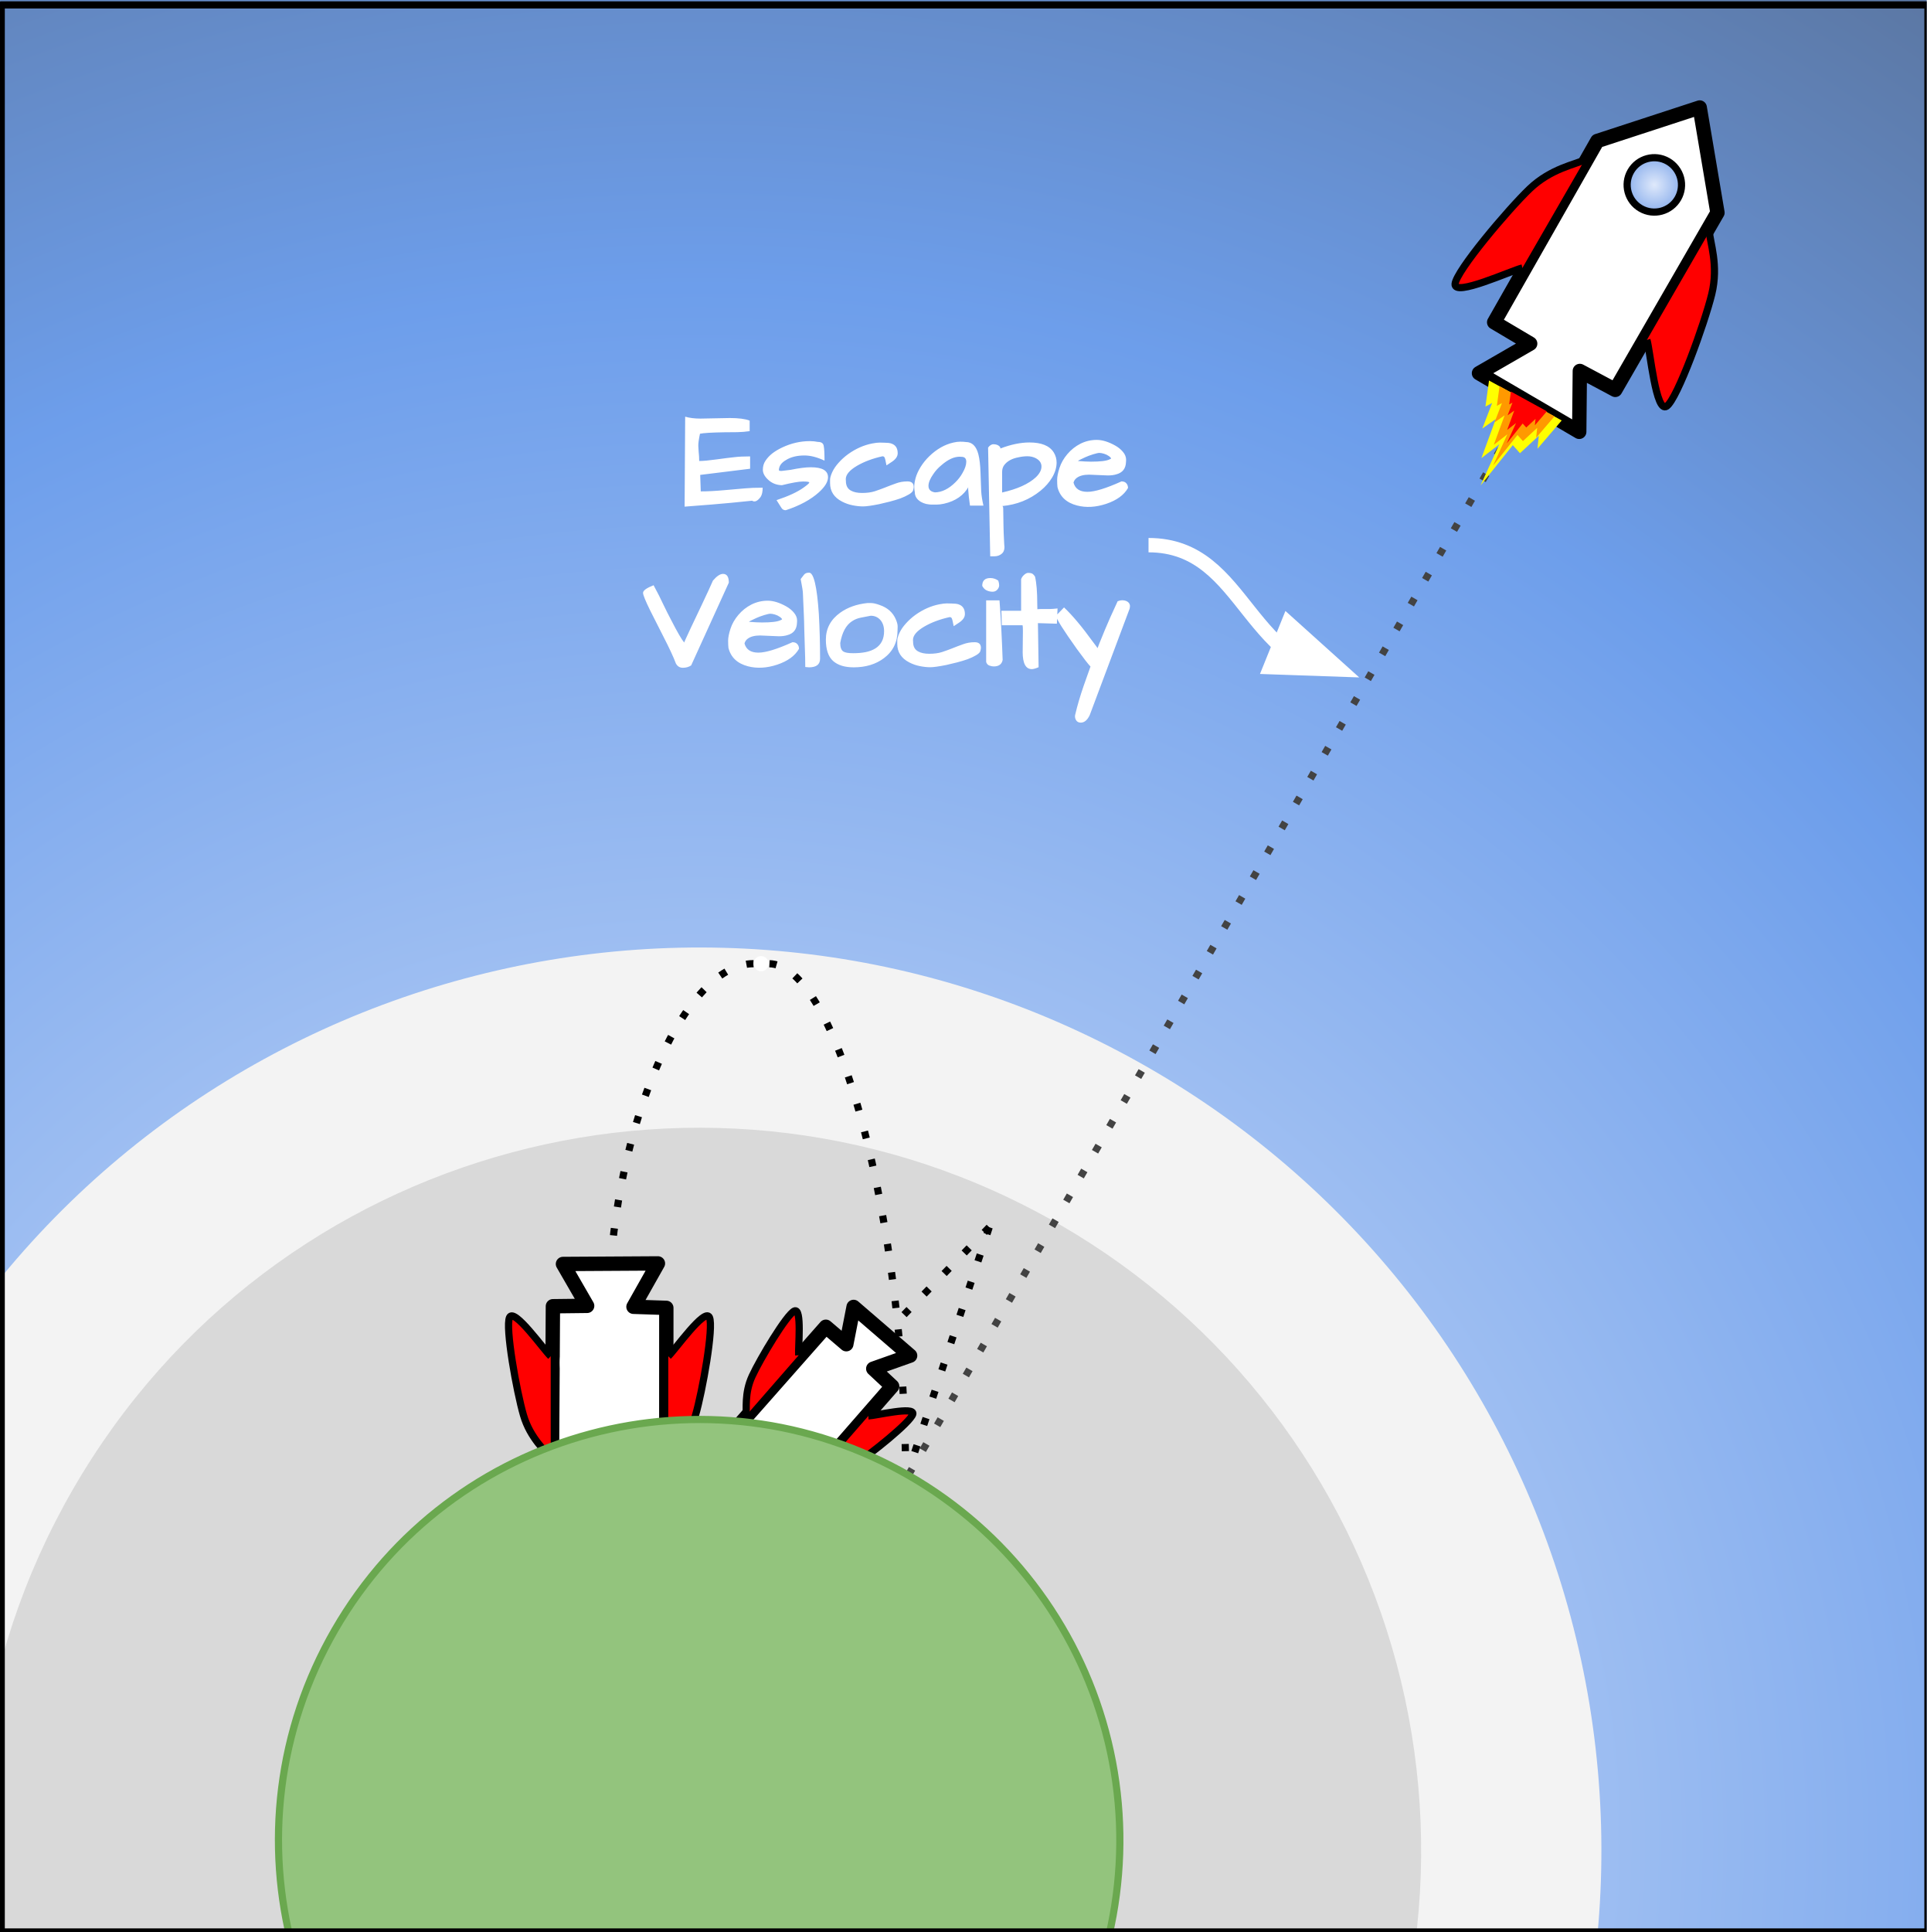
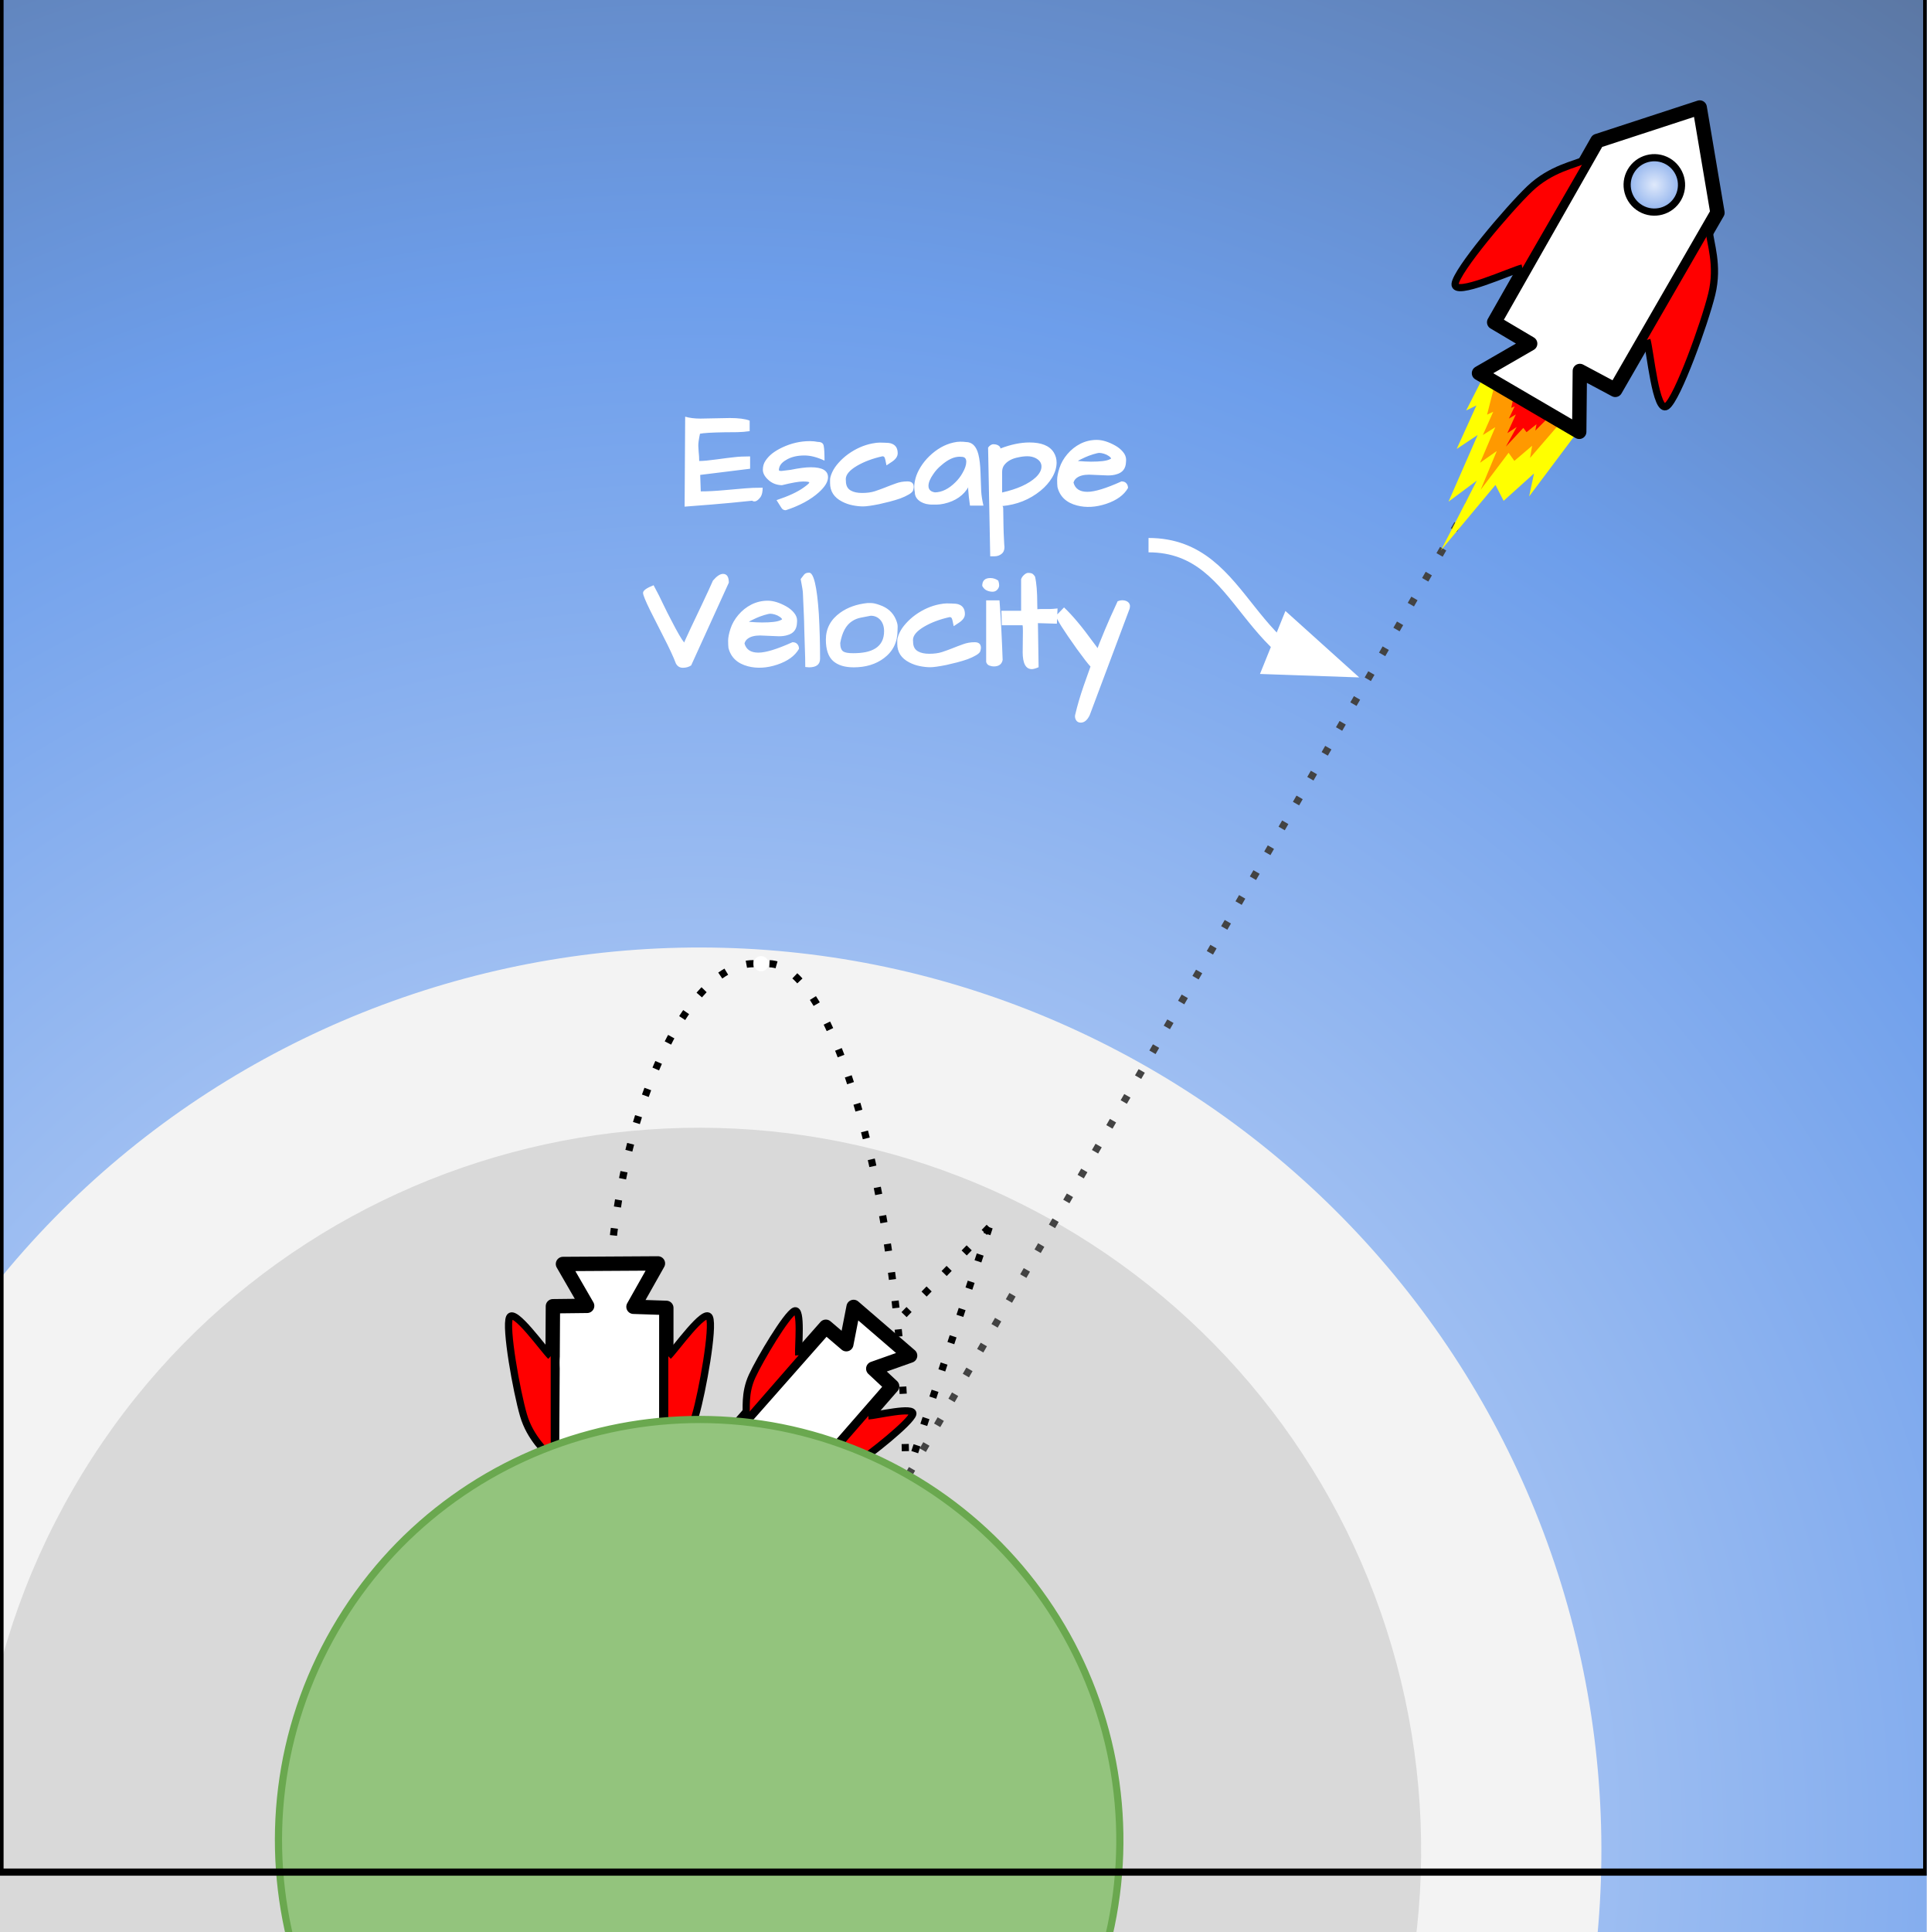
<svg xmlns="http://www.w3.org/2000/svg" version="1.1" viewBox="0.0 0.0 268.438 269.126" fill="none" stroke="none" stroke-linecap="square" stroke-miterlimit="10">
  <clipPath id="p.0">
    <path d="m0 0l268.438 0l0 269.126l-268.438 0l0 -269.126z" clip-rule="nonzero" />
  </clipPath>
  <g clip-path="url(#p.0)">
    <path fill="#000000" fill-opacity="0.0" d="m0 0l268.438 0l0 269.126l-268.438 0z" fill-rule="evenodd" />
    <defs>
      <radialGradient id="p.1" gradientUnits="userSpaceOnUse" gradientTransform="matrix(19.35632 11.1756 -11.1756 19.35632 0.0 0.0)" spreadMethod="pad" cx="9.509" cy="7.754" fx="9.509" fy="7.754" r="19.356">
        <stop offset="0.0" stop-color="#dfe9fb" />
        <stop offset="0.5" stop-color="#6d9eeb" />
        <stop offset="1.0" stop-color="#434343" />
      </radialGradient>
    </defs>
    <path fill="url(#p.1)" d="m-163.452 105.738l0 0c85.756 -148.525 272.069 -201.497 416.142 -118.315l0 0c69.186 39.945 119.179 106.588 138.981 185.268c19.802 78.68 7.791 162.951 -33.39 234.275l0 0c-85.756 148.525 -272.069 201.497 -416.142 118.315l0 0c-144.072 -83.182 -191.347 -271.018 -105.591 -419.543z" fill-rule="evenodd" />
    <path fill="#f3f3f3" d="m-11.56 194.887l0 0c34.729 -60.151 111.644 -80.76 171.795 -46.031l0 0c28.886 16.677 49.963 44.146 58.596 76.364c8.633 32.218 4.113 66.545 -12.564 95.431l0 0c-34.729 60.151 -111.644 80.76 -171.795 46.031l0 0c-60.151 -34.729 -80.76 -111.644 -46.031 -171.795z" fill-rule="evenodd" />
    <path fill="#d9d9d9" d="m10.184 207.423l0 0c27.797 -48.14 89.356 -64.624 137.496 -36.819l0 0c23.118 13.353 39.986 35.342 46.894 61.13c6.908 25.788 3.289 53.264 -10.059 76.381l0 0c-27.797 48.14 -89.356 64.624 -137.496 36.819l0 0c-48.14 -27.806 -64.632 -89.372 -36.835 -137.512z" fill-rule="evenodd" />
    <path fill="#000000" fill-opacity="0.0" d="m104.985 134.24c-10.079 0 -20.157 24.362 -20.157 48.724" fill-rule="evenodd" />
    <path stroke="#000000" stroke-width="1.0" stroke-linejoin="round" stroke-linecap="butt" stroke-dasharray="1.0,3.0" d="m104.985 134.24c-10.079 0 -20.157 24.362 -20.157 48.724" fill-rule="evenodd" />
    <path fill="#ffffff" d="m77.034 181.958l-0.144 23.764l8.201 9.132l7.74 -9.369l0.004 -23.3l-4.575 -0.152l3.406 -6.04l-13.231 0.078l3.369 5.832z" fill-rule="evenodd" />
    <path stroke="#000000" stroke-width="2.0" stroke-linejoin="round" stroke-linecap="butt" d="m77.034 181.958l-0.144 23.764l8.201 9.132l7.74 -9.369l0.004 -23.3l-4.575 -0.152l3.406 -6.04l-13.231 0.078l3.369 5.832z" fill-rule="evenodd" />
    <defs>
      <radialGradient id="p.2" gradientUnits="userSpaceOnUse" gradientTransform="matrix(2.093434 -7.148488668846959E-4 -7.148488668846959E-4 -2.093434 0.0 0.0)" spreadMethod="pad" cx="40.579" cy="-97.764" fx="40.579" fy="-97.764" r="2.093">
        <stop offset="0.0" stop-color="#dfe9fb" />
        <stop offset="1.0" stop-color="#6e9be7" />
      </radialGradient>
    </defs>
    <path fill="url(#p.2)" d="m81.92 204.634l0 0c2.89917E-4 1.711 1.388 3.098 3.1 3.098l0 0c0.822 -2.746582E-4 1.61 -0.327 2.191 -0.908c0.581 -0.581 0.907 -1.37 0.907 -2.191l0 0c-2.89917E-4 -1.711 -1.388 -3.098 -3.1 -3.098l0 0c-1.712 5.79834E-4 -3.099 1.388 -3.099 3.1z" fill-rule="evenodd" />
    <path stroke="#000000" stroke-width="1.0" stroke-linejoin="round" stroke-linecap="butt" d="m81.92 204.634l0 0c2.89917E-4 1.711 1.388 3.098 3.1 3.098l0 0c0.822 -2.746582E-4 1.61 -0.327 2.191 -0.908c0.581 -0.581 0.907 -1.37 0.907 -2.191l0 0c-2.89917E-4 -1.711 -1.388 -3.098 -3.1 -3.098l0 0c-1.712 5.79834E-4 -3.099 1.388 -3.099 3.1z" fill-rule="evenodd" />
    <path fill="#ff0000" d="m76.728 203.167c-0.632 -1.006 -2.84 -2.759 -3.795 -6.036c-0.955 -3.277 -2.57 -12.256 -1.938 -13.623c0.632 -1.368 4.775 4.515 5.73 5.418" fill-rule="evenodd" />
    <path stroke="#000000" stroke-width="1.0" stroke-linejoin="round" stroke-linecap="butt" d="m76.728 203.167c-0.632 -1.006 -2.84 -2.759 -3.795 -6.036c-0.955 -3.277 -2.57 -12.256 -1.938 -13.623c0.632 -1.368 4.775 4.515 5.73 5.418" fill-rule="evenodd" />
    <path fill="#ff0000" d="m93.113 203.162c0.632 -1.006 2.839 -2.761 3.793 -6.039c0.954 -3.277 2.566 -12.257 1.933 -13.625c-0.633 -1.367 -4.774 4.518 -5.728 5.421" fill-rule="evenodd" />
    <path stroke="#000000" stroke-width="1.0" stroke-linejoin="round" stroke-linecap="butt" d="m93.113 203.162c0.632 -1.006 2.839 -2.761 3.793 -6.039c0.954 -3.277 2.566 -12.257 1.933 -13.625c-0.633 -1.367 -4.774 4.518 -5.728 5.421" fill-rule="evenodd" />
    <path fill="#000000" fill-opacity="0.0" d="m189.362 94.367l0 0c2.67 -4.636 8.593 -6.222 13.228 -3.543l0 0c2.226 1.286 3.852 3.404 4.519 5.888c0.667 2.484 0.322 5.13 -0.96 7.356l0 0c-2.67 4.636 -8.593 6.222 -13.228 3.543l0 0c-4.636 -2.679 -6.229 -8.608 -3.559 -13.244z" fill-rule="evenodd" />
    <path fill="#000000" fill-opacity="0.0" d="m219.067 45.257l-92.882 160.882" fill-rule="evenodd" />
    <path stroke="#434343" stroke-width="1.0" stroke-linejoin="round" stroke-linecap="butt" stroke-dasharray="1.0,3.0" d="m219.067 45.257l-92.882 160.882" fill-rule="evenodd" />
+     <path fill="#ffff00" d="m219.509 60.535l-13.123 -7.501l-2.113 4.144l1.43 -0.701l-2.751 6.068l2.924 -1.955l-4.058 9.289l3.945 -2.937l-5.003 9.717l7.596 -9.108l1.136 2.215l4.234 -3.811l-0.68 3.199z" fill-rule="evenodd" />
+     <path fill="#ff9900" d="m217.011 59.346l-8.874 -5.312l-0.95 3.727l0.858 -0.402l-1.446 3.241l1.735 -1.097l-2.121 4.958l2.328 -1.638l-2.241 5.396l3.885 -5.147l0.803 1.129l2.475 -2.105l-0.286 1.69z" fill-rule="evenodd" />
+     <path fill="#ff0000" d="m215.724 58.167l-4.788 -3.122l-0.381 1.77l0.481 -0.212l-0.811 1.705l0.973 -0.577l-1.189 2.608l1.306 -0.862l-1.509 2.738l2.429 -2.608l0.451 0.593l1.386 -1.105l-0.16 0.888z" fill-rule="evenodd" />
    <path fill="#000000" fill-opacity="0.0" d="m160.019 75.939c7.012 0 10.355 4.606 14.024 9.213c3.669 4.606 7.665 9.213 15.33 9.213" fill-rule="evenodd" />
    <path stroke="#ffffff" stroke-width="2.0" stroke-linejoin="round" stroke-linecap="butt" d="m160.019 75.939c7.012 0 10.355 4.606 14.024 9.213c0.917 1.152 1.855 2.303 2.865 3.383c0.253 0.27 0.51 0.535 0.772 0.795c0.131 0.13 0.264 0.258 0.398 0.385l0.168 0.155" fill-rule="evenodd" />
    <path fill="#ffffff" stroke="#ffffff" stroke-width="2.0" stroke-linecap="butt" d="m177.009 92.933l9.653 0.336l-7.178 -6.462z" fill-rule="evenodd" />
    <path fill="#000000" fill-opacity="0.0" d="m307.112 129.128c-0.008 0.016 0.004 0.031 0.016 0.047c0.012 0.016 0.024 0.031 0.016 0.047" fill-rule="evenodd" />
    <path stroke="#000000" stroke-width="1.0" stroke-linejoin="round" stroke-linecap="butt" d="m307.112 129.128c-0.008 0.016 0.004 0.031 0.016 0.047c0.012 0.016 0.024 0.031 0.016 0.047" fill-rule="evenodd" />
    <path fill="#ffffff" d="m77.997 189.805l0 0c0 -3.775 3.06 -6.835 6.835 -6.835l0 0c1.813 0 3.551 0.72 4.833 2.002c1.282 1.282 2.002 3.02 2.002 4.833l0 0c0 3.775 -3.06 6.835 -6.835 6.835l0 0c-3.775 0 -6.835 -3.06 -6.835 -6.835z" fill-rule="evenodd" />
    <path fill="#ffffff" d="m208.175 44.894l14.371 -25.258l14.267 -4.661l2.472 14.653l-14.236 24.681l-4.938 -2.634l-0.085 8.479l-13.966 -8.168l7.132 -4.118z" fill-rule="evenodd" />
    <path stroke="#000000" stroke-width="2.0" stroke-linejoin="round" stroke-linecap="butt" d="m208.175 44.894l14.371 -25.258l14.267 -4.661l2.472 14.653l-14.236 24.681l-4.938 -2.634l-0.085 8.479l-13.966 -8.168l7.132 -4.118z" fill-rule="evenodd" />
    <defs>
      <radialGradient id="p.3" gradientUnits="userSpaceOnUse" gradientTransform="matrix(2.154262 1.243859 -1.243859 2.154262 0.0 0.0)" spreadMethod="pad" cx="85.419" cy="-37.365" fx="85.419" fy="-37.365" r="2.154">
        <stop offset="0.0" stop-color="#dfe9fb" />
        <stop offset="1.0" stop-color="#6e9be7" />
      </radialGradient>
    </defs>
    <path fill="url(#p.3)" d="m227.209 23.861l0 0c1.046 -1.812 3.364 -2.433 5.176 -1.387l0 0c0.87 0.503 1.505 1.33 1.766 2.301c0.26 0.971 0.124 2.005 -0.378 2.875l0 0c-1.046 1.812 -3.364 2.433 -5.176 1.387l0 0c-1.812 -1.046 -2.434 -3.364 -1.387 -5.177z" fill-rule="evenodd" />
    <path stroke="#000000" stroke-width="1.0" stroke-linejoin="round" stroke-linecap="butt" d="m227.209 23.861l0 0c1.046 -1.812 3.364 -2.433 5.176 -1.387l0 0c0.87 0.503 1.505 1.33 1.766 2.301c0.26 0.971 0.124 2.005 -0.378 2.875l0 0c-1.046 1.812 -3.364 2.433 -5.176 1.387l0 0c-1.812 -1.046 -2.434 -3.364 -1.387 -5.177z" fill-rule="evenodd" />
    <path fill="#ff0000" d="m220.814 22.242c-1.285 0.679 -4.694 1.188 -7.708 4.074c-3.014 2.887 -10.212 11.411 -10.378 13.246c-0.166 1.835 7.817 -1.864 9.38 -2.237" fill-rule="evenodd" />
    <path stroke="#000000" stroke-width="1.0" stroke-linejoin="round" stroke-linecap="butt" d="m220.814 22.242c-1.285 0.679 -4.694 1.188 -7.708 4.074c-3.014 2.887 -10.212 11.411 -10.378 13.246c-0.166 1.835 7.817 -1.864 9.38 -2.237" fill-rule="evenodd" />
    <path fill="#ff0000" d="m238.164 32.26c0.054 1.452 1.319 4.659 0.327 8.714c-0.992 4.054 -4.774 14.551 -6.279 15.612c-1.506 1.062 -2.295 -7.702 -2.754 -9.243" fill-rule="evenodd" />
    <path stroke="#000000" stroke-width="1.0" stroke-linejoin="round" stroke-linecap="butt" d="m238.164 32.26c0.054 1.452 1.319 4.659 0.327 8.714c-0.992 4.054 -4.774 14.551 -6.279 15.612c-1.506 1.062 -2.295 -7.702 -2.754 -9.243" fill-rule="evenodd" />
    <path fill="#ffffff" d="m216.469 35.541l0 0c1.966 -3.401 6.316 -4.564 9.717 -2.598l0 0c1.633 0.944 2.824 2.498 3.312 4.32c0.487 1.822 0.231 3.763 -0.713 5.396l0 0c-1.966 3.401 -6.316 4.564 -9.717 2.598l0 0c-3.401 -1.966 -4.564 -6.316 -2.598 -9.717z" fill-rule="evenodd" />
    <path fill="#000000" fill-opacity="0.0" d="m81.027 43.624l78.992 0l0 64.63l-78.992 0z" fill-rule="evenodd" />
    <path fill="#ffffff" d="m101.65 58.231q1.875 0 2.797 0.359l0 1.469q-0.844 0.125 -1.719 0.141q-0.859 0 -1.828 0.016q-2.656 0.047 -3.375 0.203q-0.25 1.188 -0.234 1.688q0.031 0.5 0.047 0.781q0.078 0.719 0.078 1.328q0.828 0 2.406 -0.219q1.594 -0.219 2.484 -0.312q0.891 -0.109 2.203 -0.109l0 1.719l-6.953 0.859l0.078 2.297q1.422 0 3.297 -0.172q1.891 -0.172 2.859 -0.25q0.984 -0.094 2.469 -0.094q0 0.844 -0.281 1.281q-0.656 0.891 -1.188 0.531q-3.078 0.328 -5.609 0.531q-2.516 0.188 -3.797 0.297l0.078 -12.531q0.906 0.266 2.125 0.266l4.062 -0.078zm11.322 6.859q2.391 0 2.391 1.391q0 0.938 -1.25 2.078q-1.719 1.562 -4.641 2.516q-0.406 0 -0.609 -0.344q-0.203 -0.344 -0.297 -0.469q-0.078 -0.141 -0.375 -0.594q2.5 -0.828 3.797 -1.766q0.766 -0.547 0.766 -0.688q0 -0.141 -0.875 -0.141q-0.859 0 -2.938 0.516q-1.156 -0.031 -1.938 -0.781q-0.719 -0.672 -0.719 -1.375q0 -0.719 0.375 -1.266q0.375 -0.562 0.953 -1.016q0.594 -0.453 1.359 -0.812q1.875 -0.891 3.859 -0.891q0.594 0 1.125 0.109q0.719 0 0.812 0.562q0.109 0.547 0.109 2.047q-1.531 -0.719 -2.797 -0.719q-1.562 0 -2.578 0.641q-0.953 0.547 -0.984 1.391q0 0.125 0.359 0.125l1.281 -0.156q1.75 -0.359 2.812 -0.359zm10.365 2.812q0.734 -0.297 1.484 -0.562q0.75 -0.281 1.609 -0.281q0.875 0 0.875 0.781q0 0.141 -0.078 0.438q-0.062 0.281 -0.594 0.594q-0.531 0.312 -1.203 0.562q-0.672 0.234 -1.453 0.438q-0.781 0.203 -1.5 0.359q-1.562 0.312 -2.234 0.312q-0.672 0 -1.453 -0.156q-0.781 -0.156 -1.469 -0.516q-1.672 -0.859 -1.672 -2.578q0 -0.109 0 -0.469q0 -0.375 0.297 -1.047q0.312 -0.672 0.891 -1.312q0.578 -0.656 1.328 -1.203q1.594 -1.141 3.344 -1.484q0.641 -0.125 1.047 -0.125q0.406 0 0.672 0.016q0.266 0 0.578 0.031q0.328 0.031 0.594 0.172q0.672 0.344 0.672 1.266q0 0.641 -0.781 1.172q-0.156 0.109 -0.781 0.516q-0.172 -0.922 -0.266 -1.094q-0.078 -0.172 -0.297 -0.172q-2.047 0.453 -3.547 1.328q-1.562 0.922 -1.562 1.859q0 0.109 0.016 0.25q0 0.969 0.703 1.344q0.578 0.328 1.562 0.328q1.0 0 1.75 -0.234q0.75 -0.25 1.469 -0.531zm11.634 -0.141q-1.031 1.859 -3.453 2.406q-0.578 0.125 -1.031 0.125q-0.438 0 -0.75 0q-0.297 -0.016 -0.703 -0.094q-0.391 -0.094 -0.719 -0.281q-0.859 -0.5 -0.859 -1.359q-0.078 -0.328 -0.078 -0.781q0 -0.469 0.188 -1.188q0.203 -0.734 0.703 -1.547q0.516 -0.828 1.234 -1.516q1.531 -1.469 3.312 -1.875q0.516 -0.125 0.969 -0.125q0.453 0 0.781 0.047q1.312 0 1.75 1.719q0.25 0.969 0.297 2.609q0.047 1.641 0.094 2.516q0.047 0.859 0.312 2.016l-1.875 0q-0.109 -0.812 -0.156 -1.203q-0.031 -0.391 -0.062 -0.703q-0.094 -0.75 0.047 -0.766zm-0.344 -3.438q0 -0.688 -0.672 -0.688q-0.141 -0.016 -0.25 -0.016q-1.188 0 -2.547 1.188q-0.672 0.547 -1.125 1.234q-0.672 0.953 -0.672 1.641q0 0.766 0.906 0.906q1.453 -0.031 2.828 -1.391q0.609 -0.594 1.0 -1.297q0.531 -0.906 0.531 -1.578zm4.742 -1.844q2.203 -0.844 4.062 -0.844q2.5 0 3.375 1.375q0.406 0.656 0.406 1.422q0 1.016 -0.609 2.062q-0.609 1.031 -1.625 1.859q-2.281 1.859 -5.344 2.141q0.141 0 0.141 0.438q0.016 0.453 0.016 1.0q0.016 0.547 0.016 1.156q0.016 0.625 0.031 1.188q0.062 1.375 0.078 1.578q0.031 0.219 0.031 0.359q0 0.641 -0.422 0.953q-0.406 0.328 -1.0 0.328q-0.094 0 -0.562 0l-0.297 -15.141q0.359 -0.5 0.797 -0.469q0.438 0.016 0.703 0.219q0.266 0.203 0.203 0.375zm4.938 1.344q-0.531 -0.266 -1.156 -0.266q-0.609 0 -1.234 0.141q-1.391 0.25 -2.031 1.125q-0.266 0.375 -0.266 0.953q0 0.078 0 0.141l0 2.688q3.188 -0.719 4.703 -2.125q0.781 -0.75 0.781 -1.5q0 -0.734 -0.797 -1.156zm7.197 4.688q1.531 0 4.75 -1.453q0.453 0 0.672 0.266q0.234 0.25 0.234 0.656q-0.844 1.469 -3.031 2.203q-2.172 0.719 -4.062 0.234q-2.234 -0.578 -2.734 -2.562q-0.047 -0.391 -0.047 -1.016q0 -0.641 0.328 -1.656q0.328 -1.016 1.094 -1.922q0.781 -0.922 1.828 -1.453q1.062 -0.531 2.266 -0.531q1.156 0 2.562 0.781q0.672 0.375 1.094 0.891q0.438 0.516 0.438 1.109q0 0.156 -0.016 0.297q-0.047 1.375 -1.344 1.719q-0.5 0.156 -1.188 0.156l-2.609 -0.109q-1.172 0 -1.766 0.484q-0.297 0.234 -0.406 0.625q0.344 1.281 1.938 1.281zm2.984 -4.984q-0.312 -0.219 -0.688 -0.328q-0.375 -0.109 -0.625 -0.109q-0.234 0 -0.859 0.188q-0.609 0.188 -1.094 0.406q-1.031 0.469 -1.031 0.531q1.094 0.094 1.812 0.094q1.938 0 2.578 -0.312q0.219 -0.094 0.219 -0.109q0 -0.141 -0.312 -0.359z" fill-rule="nonzero" />
    <path fill="#ffffff" d="m94.171 92.428q-0.484 -1.312 -1.812 -3.891q-1.312 -2.594 -1.75 -3.453q-1.016 -2.062 -1.016 -2.5q0 -0.484 1.469 -1.062q0.797 1.469 1.344 2.656q0.562 1.172 1.109 2.203q1.281 2.5 1.812 3.125q-0.047 0.031 0.938 -2.078l1.5 -3.156q1.203 -2.547 1.562 -3.391q0.797 -0.938 1.406 -0.938q0.812 0 0.812 1.219l-5.25 11.531q-0.5 0.328 -1.156 0.328q-0.641 0 -0.969 -0.594zm11.493 -1.516q1.531 0 4.75 -1.453q0.453 0 0.672 0.266q0.234 0.25 0.234 0.656q-0.844 1.469 -3.031 2.203q-2.172 0.719 -4.062 0.234q-2.234 -0.578 -2.734 -2.562q-0.047 -0.391 -0.047 -1.016q0 -0.641 0.328 -1.656q0.328 -1.016 1.094 -1.922q0.781 -0.922 1.828 -1.453q1.062 -0.531 2.266 -0.531q1.156 0 2.562 0.781q0.672 0.375 1.094 0.891q0.438 0.516 0.438 1.109q0 0.156 -0.016 0.297q-0.047 1.375 -1.344 1.719q-0.5 0.156 -1.188 0.156l-2.609 -0.109q-1.172 0 -1.766 0.484q-0.297 0.234 -0.406 0.625q0.344 1.281 1.938 1.281zm2.984 -4.984q-0.312 -0.219 -0.688 -0.328q-0.375 -0.109 -0.625 -0.109q-0.234 0 -0.859 0.188q-0.609 0.188 -1.094 0.406q-1.031 0.469 -1.031 0.531q1.094 0.094 1.812 0.094q1.938 0 2.578 -0.312q0.219 -0.094 0.219 -0.109q0 -0.141 -0.312 -0.359zm3.343 -0.406q-0.031 -0.984 -0.078 -1.75q-0.031 -0.781 -0.047 -1.141q0 -0.359 -0.312 -1.969q0.266 -0.344 0.469 -0.609q0.219 -0.281 0.703 -0.281q0.969 0 1.359 5.734q0.172 3.109 0.172 6.25q0 1.203 -1.547 1.203l-0.516 -0.047q0 -1.297 -0.062 -2.766q-0.047 -1.469 -0.078 -2.547q-0.016 -1.094 -0.062 -2.078zm3.074 3.578q0 -2.328 2.016 -3.766q1.547 -1.094 3.75 -1.328q0.125 0 0.547 0q0.438 0 1.172 0.266q1.656 0.562 2.266 2.016q0.25 0.578 0.25 0.984q0 0.391 -0.016 0.547q0 2.438 -1.891 3.859q-1.703 1.281 -4.219 1.281q-1.875 0 -2.875 -0.891q-1.0 -0.906 -1.0 -2.969zm2.0 0.469q0 0.906 0.438 1.188q0.359 0.234 1.359 0.234q1.0 0 1.766 -0.156q0.766 -0.156 1.344 -0.516q1.203 -0.766 1.203 -2.391q0 -0.953 -0.5 -1.547q-0.531 -0.609 -1.359 -0.609q-0.688 0.125 -1.375 0.266q-0.672 0.125 -1.234 0.5q-1.25 0.812 -1.641 3.031zm15.635 0.734q0.734 -0.297 1.484 -0.562q0.75 -0.281 1.609 -0.281q0.875 0 0.875 0.781q0 0.141 -0.078 0.438q-0.062 0.281 -0.594 0.594q-0.531 0.312 -1.203 0.562q-0.672 0.234 -1.453 0.438q-0.781 0.203 -1.5 0.359q-1.562 0.312 -2.234 0.312q-0.672 0 -1.453 -0.156q-0.781 -0.156 -1.469 -0.516q-1.672 -0.859 -1.672 -2.578q0 -0.109 0 -0.469q0 -0.375 0.297 -1.047q0.312 -0.672 0.891 -1.312q0.578 -0.656 1.328 -1.203q1.594 -1.141 3.344 -1.484q0.641 -0.125 1.047 -0.125q0.406 0 0.672 0.016q0.266 0 0.578 0.031q0.328 0.031 0.594 0.172q0.672 0.344 0.672 1.266q0 0.641 -0.781 1.172q-0.156 0.109 -0.781 0.516q-0.172 -0.922 -0.266 -1.094q-0.078 -0.172 -0.297 -0.172q-2.047 0.453 -3.547 1.328q-1.562 0.922 -1.562 1.859q0 0.109 0.016 0.25q0 0.969 0.703 1.344q0.578 0.328 1.562 0.328q1.0 0 1.75 -0.234q0.75 -0.25 1.469 -0.531zm6.556 -6.672q0.281 3.766 0.438 8.297q-0.172 0.906 -1.25 0.906q-0.266 0 -0.609 -0.125q-0.328 -0.125 -0.438 -0.5l0 -8.578l1.859 0zm-2.406 -2.016q0 -1.094 1.125 -1.094q0.609 0 1.109 0.359q0.125 0.359 0.125 0.656q0 0.297 -0.234 0.578q-0.266 0.312 -0.688 0.312q-0.406 0 -0.797 -0.172q-0.391 -0.172 -0.641 -0.641zm5.636 9.203l0.031 -2.922q0 -0.641 -0.047 -0.797l-2.891 0l-0.062 -2.016l2.75 0l0 -4.391q0.094 -0.297 0.328 -0.531q0.359 -0.359 0.641 -0.359q0.281 0 0.484 0.062q0.219 0.062 0.484 0.453q0.312 1.312 0.312 3.781q0 0.578 0.016 0.766q0.219 -0.031 0.828 -0.031q0 0 0.953 0q0.328 0 1.031 -0.078l-0.094 2.125l-2.641 -0.078l0.094 6.141q-0.625 0.266 -0.938 0.266q-1.281 0 -1.281 -2.391zm9.355 8.766q-0.5 1.078 -1.266 1.078q-0.484 0 -0.688 -0.406q-0.203 -0.391 -0.047 -0.844q0.391 -1.688 1.141 -3.875q0.766 -2.172 0.953 -2.688q-0.484 -0.5 -1.891 -2.438q-2.859 -4.016 -2.859 -4.531q0 -0.172 0.125 -0.297l0.938 -0.969q1.734 1.625 4.062 4.844q0.609 0.797 0.609 0.828q0.062 -0.188 0.281 -0.734q0.219 -0.547 0.359 -0.875q0.141 -0.344 0.375 -0.922q0.625 -1.516 1.781 -4.0q0.359 -0.141 0.625 -0.141q0.625 0 0.953 0.375q0.141 0.219 0.141 0.422q0 0.188 -0.047 0.375l-5.547 14.797z" fill-rule="nonzero" />
-     <path fill="#ffff00" d="m217.585 58.57l-10.126 -5.564l-0.499 3.627l0.937 -0.501l-1.375 3.562l1.874 -1.312l-2.0 5.438l2.501 -1.937l-2.625 5.751l4.499 -5.627l1.0 1.126l2.625 -2.438l-0.186 1.814z" fill-rule="evenodd" />
-     <path fill="#ff9900" d="m216.579 57.997l-7.653 -4.206l-0.377 2.742l0.708 -0.379l-1.039 2.692l1.416 -0.992l-1.512 4.11l1.89 -1.464l-1.984 4.346l3.4 -4.253l0.756 0.851l1.984 -1.843l-0.141 1.371z" fill-rule="evenodd" />
-     <path fill="#ff0000" d="m215.518 57.294l-5.009 -2.752l-0.247 1.794l0.464 -0.248l-0.68 1.762l0.927 -0.649l-0.989 2.69l1.237 -0.958l-1.298 2.844l2.225 -2.783l0.495 0.557l1.298 -1.206l-0.092 0.897z" fill-rule="evenodd" />
    <path fill="#ffffff" d="m110.49 193.571l0 0c0 -2.87 2.327 -5.197 5.197 -5.197l0 0c1.378 0 2.7 0.548 3.675 1.522c0.975 0.975 1.522 2.296 1.522 3.675l0 0c0 2.87 -2.327 5.197 -5.197 5.197l0 0c-2.87 0 -5.197 -2.327 -5.197 -5.197z" fill-rule="evenodd" />
    <path fill="#ffffff" d="m104.985 134.24l0 0c0 -0.583 0.472 -1.055 1.055 -1.055l0 0c0.28 0 0.548 0.111 0.746 0.309c0.198 0.198 0.309 0.466 0.309 0.746l0 0c0 0.583 -0.472 1.055 -1.055 1.055l0 0c-0.583 0 -1.055 -0.472 -1.055 -1.055z" fill-rule="evenodd" />
    <path fill="#000000" fill-opacity="0.0" d="m126.185 206.148c0 -35.953 -9.543 -71.906 -19.087 -71.906" fill-rule="evenodd" />
    <path stroke="#000000" stroke-width="1.0" stroke-linejoin="round" stroke-linecap="butt" stroke-dasharray="1.0,3.0" d="m126.185 206.148c0 -35.953 -9.543 -71.906 -19.087 -71.906" fill-rule="evenodd" />
    <path fill="#000000" fill-opacity="0.0" d="m136.77 169.902l0 0c0 -0.583 0.472 -1.055 1.055 -1.055l0 0c0.28 0 0.548 0.111 0.746 0.309c0.198 0.198 0.309 0.466 0.309 0.746l0 0c0 0.583 -0.472 1.055 -1.055 1.055l0 0c-0.583 0 -1.055 -0.472 -1.055 -1.055z" fill-rule="evenodd" />
    <path fill="#000000" fill-opacity="0.0" d="m137.825 170.957l-18.457 18.929" fill-rule="evenodd" />
    <path stroke="#000000" stroke-width="1.0" stroke-linejoin="round" stroke-linecap="butt" stroke-dasharray="1.0,3.0" d="m137.825 170.957l-18.457 18.929" fill-rule="evenodd" />
    <path fill="#000000" fill-opacity="0.0" d="m137.825 170.957l-11.654 35.181" fill-rule="evenodd" />
    <path stroke="#000000" stroke-width="1.0" stroke-linejoin="round" stroke-linecap="butt" stroke-dasharray="1.0,3.0" d="m137.825 170.957l-11.654 35.181" fill-rule="evenodd" />
    <path fill="#ffffff" d="m115.059 184.815l-12.355 13.997l0.141 9.642l9.42 -1.551l12.032 -13.794l-2.63 -2.452l5.135 -1.818l-7.875 -6.785l-1.016 5.193z" fill-rule="evenodd" />
    <path stroke="#000000" stroke-width="2.0" stroke-linejoin="round" stroke-linecap="butt" d="m115.059 184.815l-12.355 13.997l0.141 9.642l9.42 -1.551l12.032 -13.794l-2.63 -2.452l5.135 -1.818l-7.875 -6.785l-1.016 5.193z" fill-rule="evenodd" />
    <defs>
      <radialGradient id="p.4" gradientUnits="userSpaceOnUse" gradientTransform="matrix(1.611108 1.403972 1.403972 -1.611108 0.0 0.0)" spreadMethod="pad" cx="100.342" cy="-38.164" fx="100.342" fy="-38.164" r="1.611">
        <stop offset="0.0" stop-color="#dfe9fb" />
        <stop offset="1.0" stop-color="#6e9be7" />
      </radialGradient>
    </defs>
    <path fill="url(#p.4)" d="m106.244 200.764l0 0c-0.883 1.013 -0.778 2.551 0.236 3.435l0 0c0.487 0.424 1.122 0.638 1.766 0.594c0.644 -0.044 1.244 -0.342 1.669 -0.829l0 0c0.883 -1.013 0.778 -2.551 -0.236 -3.435l0 0c-1.014 -0.883 -2.552 -0.778 -3.435 0.235z" fill-rule="evenodd" />
    <path stroke="#000000" stroke-width="1.0" stroke-linejoin="round" stroke-linecap="butt" d="m106.244 200.764l0 0c-0.883 1.013 -0.778 2.551 0.236 3.435l0 0c0.487 0.424 1.122 0.638 1.766 0.594c0.644 -0.044 1.244 -0.342 1.669 -0.829l0 0c0.883 -1.013 0.778 -2.551 -0.236 -3.435l0 0c-1.014 -0.883 -2.552 -0.778 -3.435 0.235z" fill-rule="evenodd" />
    <path fill="#ff0000" d="m103.927 197.215c0.145 -0.922 -0.257 -3.1 0.87 -5.534c1.126 -2.433 4.806 -8.584 5.887 -9.067c1.08 -0.483 0.496 5.139 0.596 6.167" fill-rule="evenodd" />
    <path stroke="#000000" stroke-width="1.0" stroke-linejoin="round" stroke-linecap="butt" d="m103.927 197.215c0.145 -0.922 -0.257 -3.1 0.87 -5.534c1.126 -2.433 4.806 -8.584 5.887 -9.067c1.08 -0.483 0.496 5.139 0.596 6.167" fill-rule="evenodd" />
    <path fill="#ff0000" d="m113.632 205.672c0.894 -0.27 3.107 -0.169 5.364 -1.617c2.257 -1.448 7.848 -5.933 8.179 -7.069c0.331 -1.136 -5.159 0.21 -6.191 0.252" fill-rule="evenodd" />
    <path stroke="#000000" stroke-width="1.0" stroke-linejoin="round" stroke-linecap="butt" d="m113.632 205.672c0.894 -0.27 3.107 -0.169 5.364 -1.617c2.257 -1.448 7.848 -5.933 8.179 -7.069c0.331 -1.136 -5.159 0.21 -6.191 0.252" fill-rule="evenodd" />
    <path fill="#93c47d" d="m46.66 227.044l0 0c16.186 -28.032 52.031 -37.635 80.063 -21.449l0 0c13.461 7.773 23.284 20.575 27.306 35.589c4.022 15.015 1.916 31.012 -5.857 44.474l0 0c-16.186 28.032 -52.031 37.635 -80.063 21.449l0 0c-28.032 -16.186 -37.635 -52.031 -21.449 -80.063z" fill-rule="evenodd" />
    <path stroke="#6aa84f" stroke-width="1.0" stroke-linejoin="round" stroke-linecap="butt" d="m46.66 227.044l0 0c16.186 -28.032 52.031 -37.635 80.063 -21.449l0 0c13.461 7.773 23.284 20.575 27.306 35.589c4.022 15.015 1.916 31.012 -5.857 44.474l0 0c-16.186 28.032 -52.031 37.635 -80.063 21.449l0 0c-28.032 -16.186 -37.635 -52.031 -21.449 -80.063z" fill-rule="evenodd" />
    <path fill="#000000" fill-opacity="0.0" d="m116.469 208.746l0 0c1.966 -3.401 6.316 -4.564 9.717 -2.598l0 0c1.633 0.944 2.824 2.498 3.312 4.32c0.487 1.822 0.231 3.763 -0.713 5.396l0 0c-1.966 3.401 -6.316 4.564 -9.717 2.598l0 0c-3.401 -1.966 -4.564 -6.316 -2.598 -9.717z" fill-rule="evenodd" />
-     <path fill="#000000" fill-opacity="0.0" d="m0.17 0.684l268.441 0l0 268.441l-268.441 0z" fill-rule="evenodd" />
-     <path stroke="#000000" stroke-width="1.0" stroke-linejoin="round" stroke-linecap="butt" d="m0.17 0.684l268.441 0l0 268.441l-268.441 0z" fill-rule="evenodd" />
+     <path fill="#000000" fill-opacity="0.0" d="m-0.001 -7.659l268.441 0l0 268.441l-268.441 0z" fill-rule="evenodd" />
+     <path stroke="#000000" stroke-width="1.0" stroke-linejoin="round" stroke-linecap="butt" d="m-0.001 -7.659l268.441 0l0 268.441l-268.441 0z" fill-rule="evenodd" />
  </g>
</svg>
